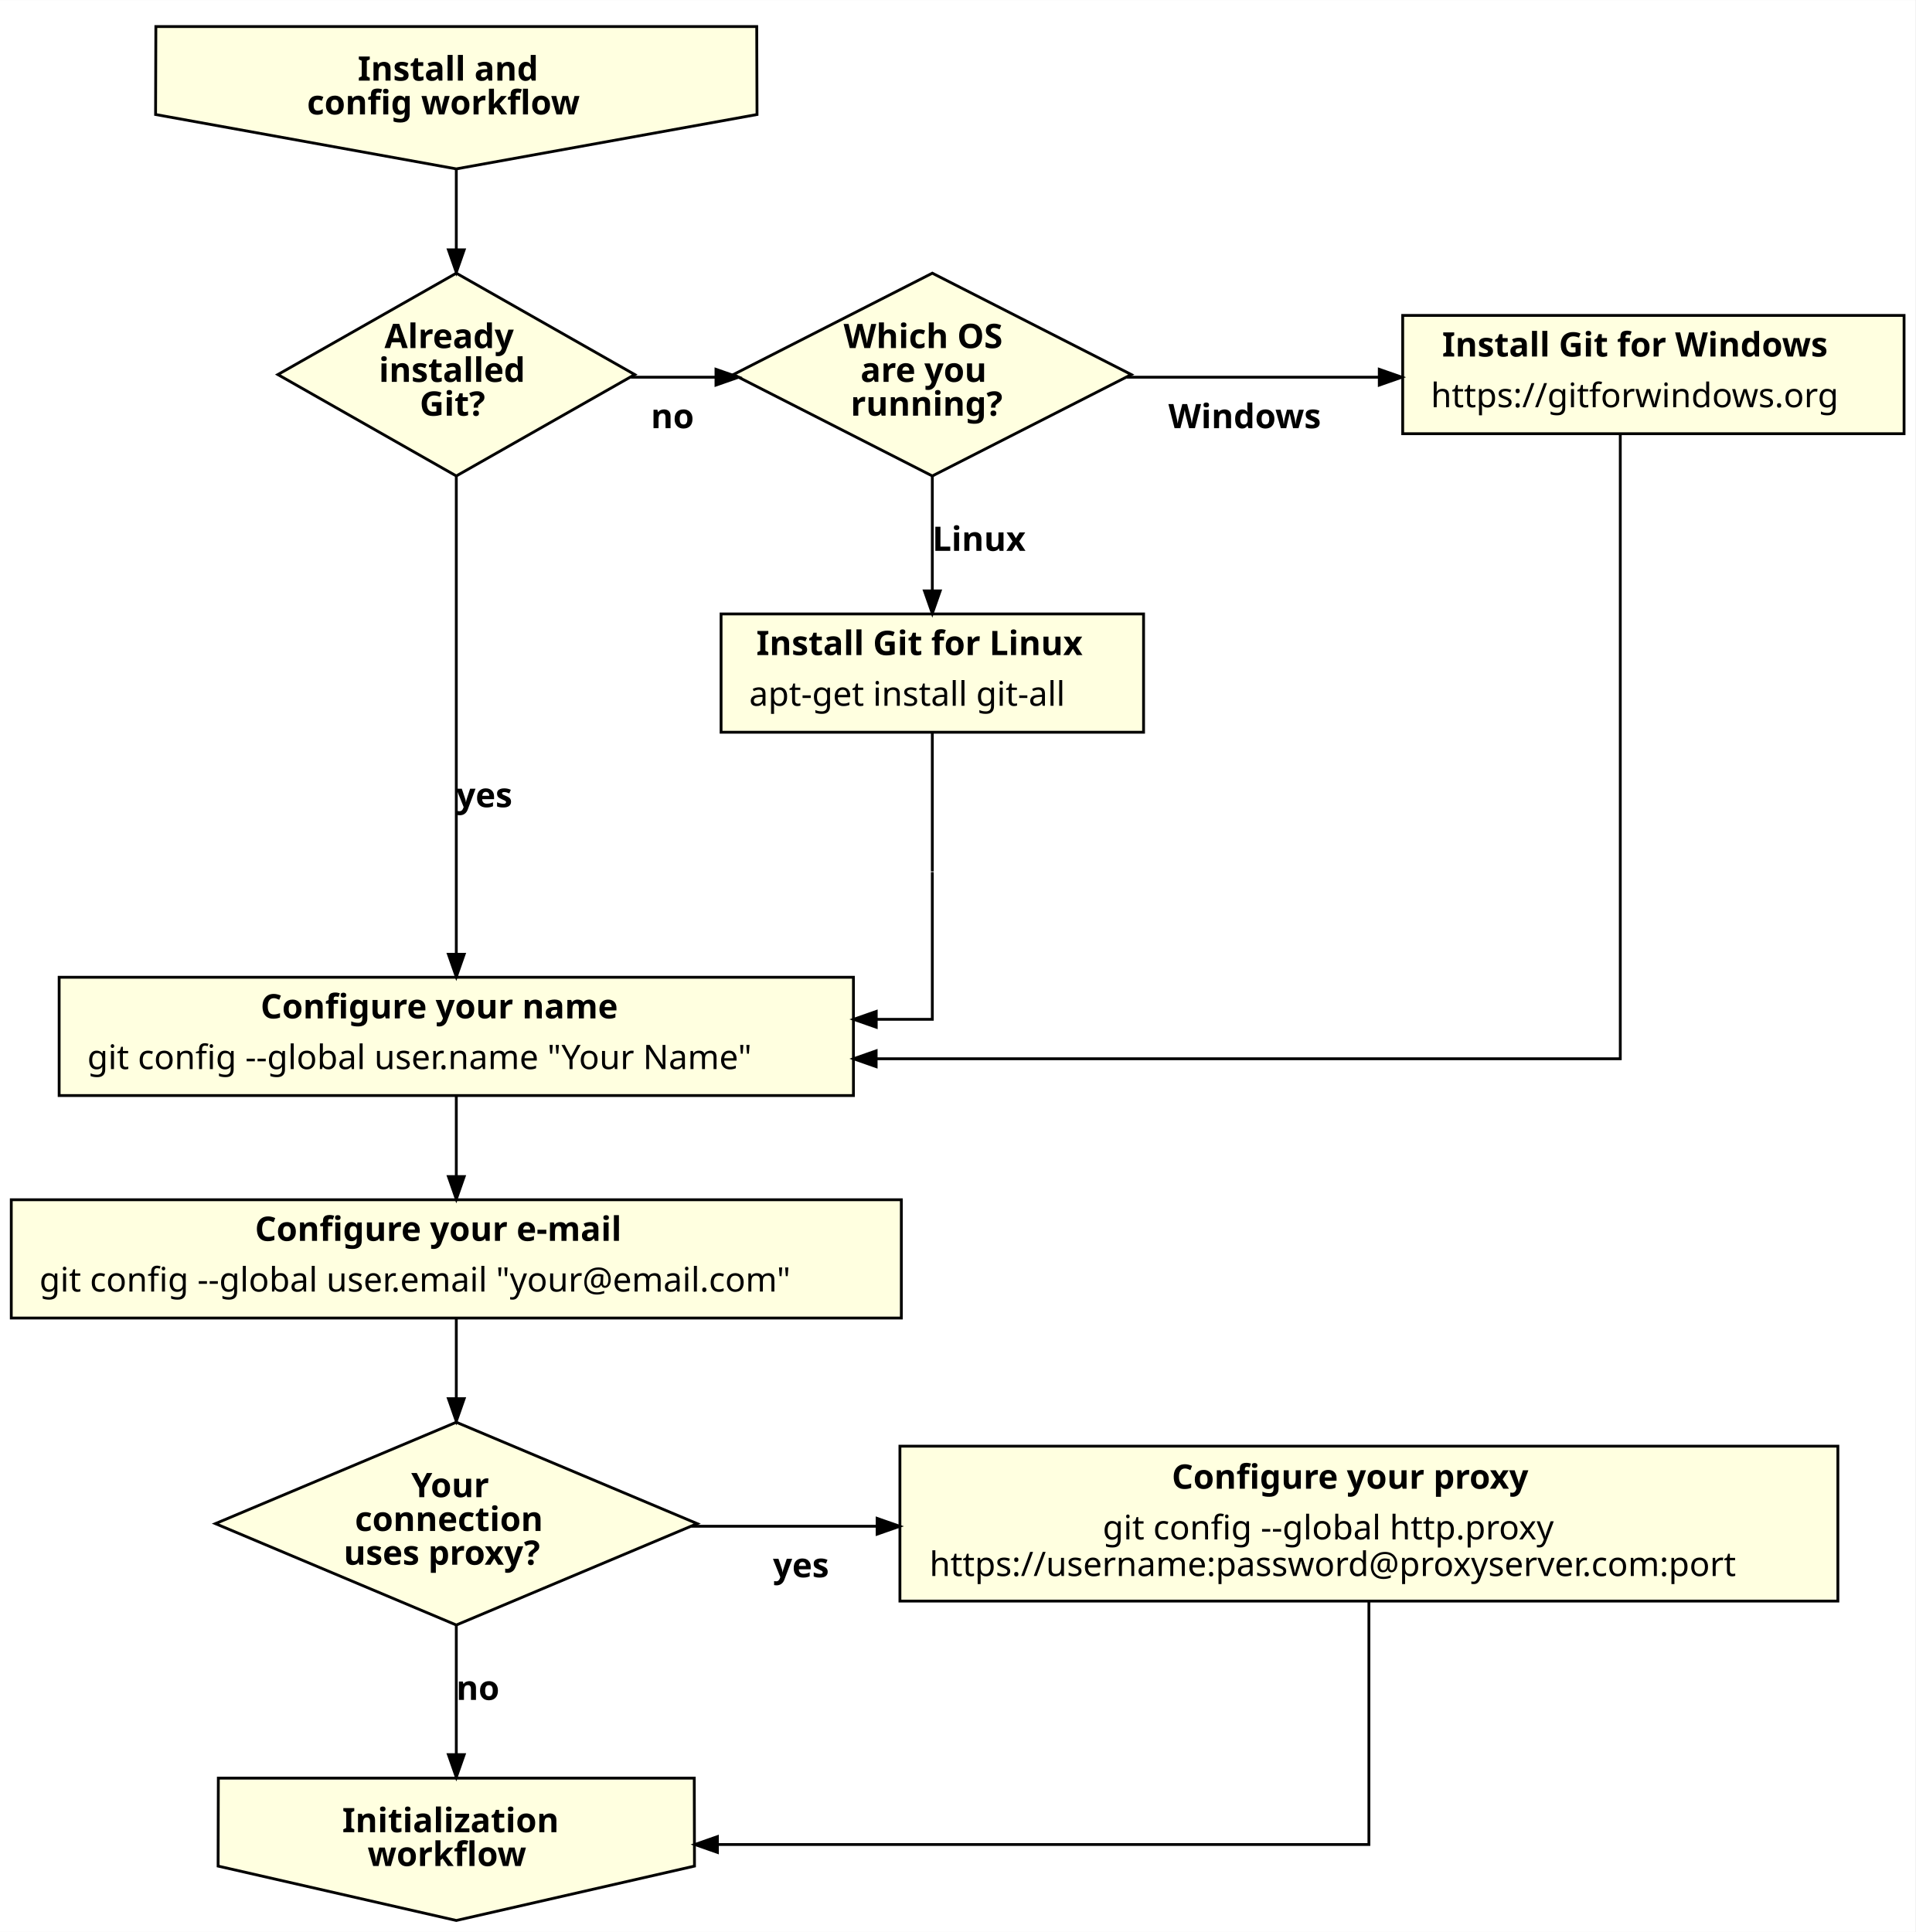
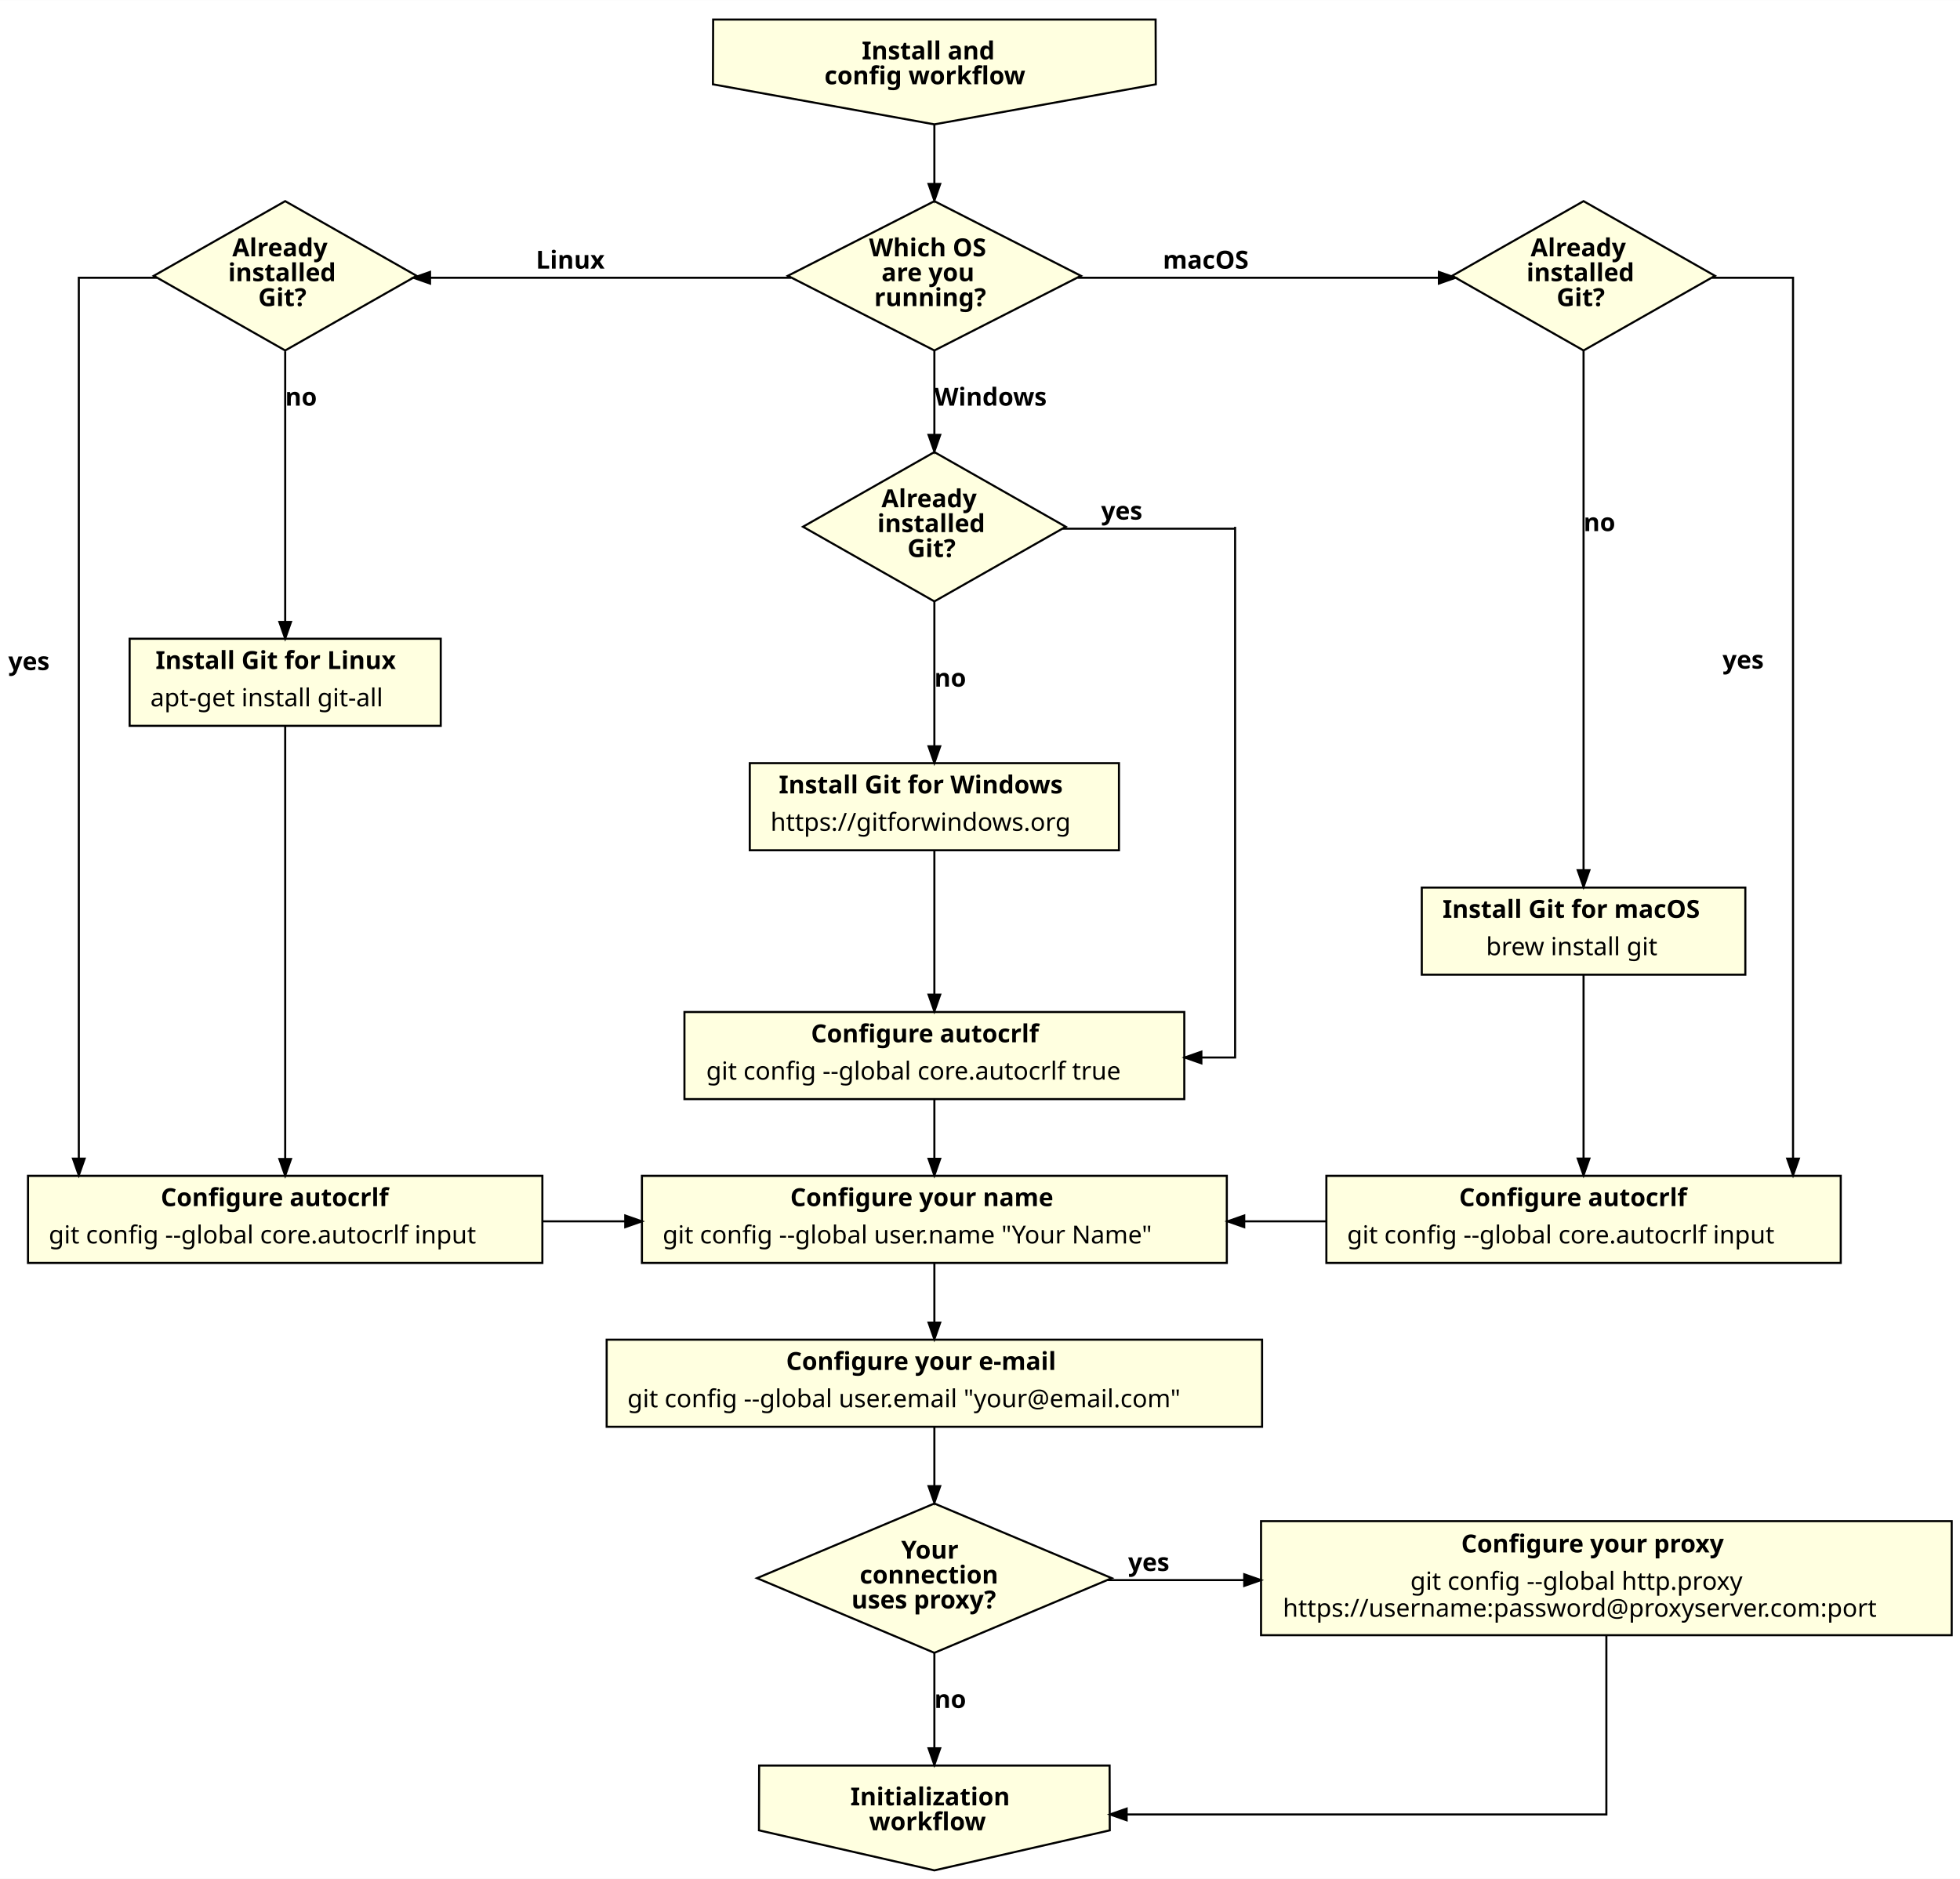
- <svg xmlns="http://www.w3.org/2000/svg" width="680pt" height="686pt" viewBox="0.00 0.00 680.00 685.88">
-   <g id="graph0" class="graph" transform="scale(1 1) rotate(0) translate(4 681.876)">
-     <polygon fill="white" stroke="none" points="-4,4 -4,-681.876 676,-681.876 676,4 -4,4" />
+ <svg xmlns="http://www.w3.org/2000/svg" width="945pt" height="906pt" viewBox="0.00 0.00 945.00 905.88">
+   <g id="graph0" class="graph" transform="scale(1 1) rotate(0) translate(4 901.876)">
+     <polygon fill="white" stroke="none" points="-4,4 -4,-901.876 941,-901.876 941,4 -4,4" />
+     <g id="node15" class="node">
+       <polygon fill="lightyellow" stroke="black" points="567,-413.938 326,-413.938 326,-371.938 567,-371.938 567,-413.938" />
+       <text text-anchor="start" x="387" y="-399.338" font-family="Verdana" font-weight="bold" font-size="12.00">Configure autocrlf</text>
+       <text text-anchor="start" x="336.5" y="-381.338" font-family="Verdana" font-size="12.00">git config --global core.autocrlf true</text>
+     </g>
+     <g id="edge12" class="edge">
+       <path fill="none" stroke="black" d="M591.5,-647.891C591.5,-643.955 591.5,-392 591.5,-392 591.5,-392 575.23,-392 575.23,-392" />
+       <polygon fill="black" stroke="black" points="575.23,-389.2 567.23,-392 575.23,-394.8 575.23,-389.2" />
+     </g>
+     <g id="node2" class="node">
+       <polygon fill="lightyellow" stroke="black" points="339.736,-861.274 446.5,-841.969 553.264,-861.274 553.164,-892.509 339.836,-892.509 339.736,-861.274" />
+       <text text-anchor="start" x="411.5" y="-873.307" font-family="Verdana" font-weight="bold" font-size="12.00">Install and</text>
+       <text text-anchor="start" x="393.5" y="-861.307" font-family="Verdana" font-weight="bold" font-size="12.00">config workflow</text>
+     </g>
+     <g id="node7" class="node">
+       <polygon fill="lightyellow" stroke="black" points="446.5,-804.938 375.855,-768.938 446.5,-732.938 517.145,-768.938 446.5,-804.938" />
+       <text text-anchor="start" x="415" y="-778.338" font-family="Verdana" font-weight="bold" font-size="12.00">Which OS</text>
+       <text text-anchor="start" x="421" y="-766.338" font-family="Verdana" font-weight="bold" font-size="12.00">are you</text>
+       <text text-anchor="start" x="417.5" y="-754.338" font-family="Verdana" font-weight="bold" font-size="12.00">running?</text>
+     </g>
+     <g id="edge1" class="edge">
+       <path fill="none" stroke="black" d="M446.5,-841.782C446.5,-841.782 446.5,-813.232 446.5,-813.232" />
+       <polygon fill="black" stroke="black" points="449.3,-813.232 446.5,-805.232 443.7,-813.232 449.3,-813.232" />
+     </g>
+     <g id="node3" class="node">
+       <polygon fill="lightyellow" stroke="black" points="361.937,-19.336 446.5,-0.031 531.063,-19.336 530.984,-50.571 362.016,-50.571 361.937,-19.336" />
+       <text text-anchor="start" x="406" y="-31.369" font-family="Verdana" font-weight="bold" font-size="12.00">Initialization</text>
+       <text text-anchor="start" x="415" y="-19.369" font-family="Verdana" font-weight="bold" font-size="12.00">workflow</text>
+     </g>
+     <g id="node4" class="node">
+       <polygon fill="lightyellow" stroke="black" points="446.5,-683.938 383.148,-647.938 446.5,-611.938 509.852,-647.938 446.5,-683.938" />
+       <text text-anchor="start" x="421" y="-657.338" font-family="Verdana" font-weight="bold" font-size="12.00">Already</text>
+       <text text-anchor="start" x="419" y="-645.338" font-family="Verdana" font-weight="bold" font-size="12.00">installed</text>
+       <text text-anchor="start" x="433.5" y="-633.338" font-family="Verdana" font-weight="bold" font-size="12.00">Git?</text>
+     </g>
+     <g id="edge11" class="edge">
+       <path fill="none" stroke="black" d="M508.414,-647C546.593,-647 588.774,-647 591.374,-647" />
+       <text text-anchor="start" x="526.894" y="-651.4" font-family="Verdana" font-weight="bold" font-size="12.00">yes</text>
+     </g>
+     <g id="node10" class="node">
+       <polygon fill="lightyellow" stroke="black" points="535.5,-533.938 357.5,-533.938 357.5,-491.938 535.5,-491.938 535.5,-533.938" />
+       <text text-anchor="start" x="371.5" y="-519.338" font-family="Verdana" font-weight="bold" font-size="12.00">Install Git for Windows</text>
+       <text text-anchor="start" x="367.5" y="-501.338" font-family="Verdana" font-size="12.00">https://gitforwindows.org</text>
+     </g>
+     <g id="edge3" class="edge">
+       <path fill="none" stroke="black" d="M446.5,-611.761C446.5,-611.761 446.5,-542.053 446.5,-542.053" />
+       <polygon fill="black" stroke="black" points="449.3,-542.053 446.5,-534.053 443.7,-542.053 449.3,-542.053" />
+       <text text-anchor="start" x="446.5" y="-570.838" font-family="Verdana" font-weight="bold" font-size="12.00">  no</text>
+     </g>
+     <g id="node5" class="node">
+       <polygon fill="lightyellow" stroke="black" points="133.5,-804.938 70.148,-768.938 133.5,-732.938 196.852,-768.938 133.5,-804.938" />
+       <text text-anchor="start" x="108" y="-778.338" font-family="Verdana" font-weight="bold" font-size="12.00">Already</text>
+       <text text-anchor="start" x="106" y="-766.338" font-family="Verdana" font-weight="bold" font-size="12.00">installed</text>
+       <text text-anchor="start" x="120.5" y="-754.338" font-family="Verdana" font-weight="bold" font-size="12.00">Git?</text>
+     </g>
+     <g id="edge13" class="edge">
+       <path fill="none" stroke="black" d="M203.339,-768C203.339,-768 377.44,-768 377.44,-768" />
+       <polygon fill="black" stroke="black" points="203.339,-765.2 195.339,-768 203.339,-770.8 203.339,-765.2" />
+       <text text-anchor="start" x="254.389" y="-772.4" font-family="Verdana" font-weight="bold" font-size="12.00">Linux</text>
+     </g>
    <g id="node9" class="node">
-       <polygon fill="lightyellow" stroke="black" points="299,-334.938 17,-334.938 17,-292.938 299,-292.938 299,-334.938" />
-       <text text-anchor="start" x="88.5" y="-320.338" font-family="Verdana" font-weight="bold" font-size="12.00">Configure your name</text>
-       <text text-anchor="start" x="27" y="-302.338" font-family="Verdana" font-size="12.00">git config --global user.name "Your Name"</text>
+       <polygon fill="lightyellow" stroke="black" points="208.5,-593.938 58.5,-593.938 58.5,-551.938 208.5,-551.938 208.5,-593.938" />
+       <text text-anchor="start" x="71" y="-579.338" font-family="Verdana" font-weight="bold" font-size="12.00">Install Git for Linux</text>
+       <text text-anchor="start" x="68.5" y="-561.338" font-family="Verdana" font-size="12.00">apt-get install git-all</text>
+     </g>
+     <g id="edge14" class="edge">
+       <path fill="none" stroke="black" d="M133.5,-732.531C133.5,-732.531 133.5,-602.041 133.5,-602.041" />
+       <polygon fill="black" stroke="black" points="136.3,-602.041 133.5,-594.041 130.7,-602.041 136.3,-602.041" />
+       <text text-anchor="start" x="133.5" y="-706.338" font-family="Verdana" font-weight="bold" font-size="12.00">   no</text>
+     </g>
+     <g id="node16" class="node">
+       <polygon fill="lightyellow" stroke="black" points="257.5,-334.938 9.5,-334.938 9.5,-292.938 257.5,-292.938 257.5,-334.938" />
+       <text text-anchor="start" x="73.5" y="-320.338" font-family="Verdana" font-weight="bold" font-size="12.00">Configure autocrlf</text>
+       <text text-anchor="start" x="19.5" y="-302.338" font-family="Verdana" font-size="12.00">git config --global core.autocrlf input</text>
+     </g>
+     <g id="edge16" class="edge">
+       <path fill="none" stroke="black" d="M71.617,-768C51.382,-768 34,-768 34,-768 34,-768 34,-343.229 34,-343.229" />
+       <polygon fill="black" stroke="black" points="36.8,-343.229 34,-335.229 31.2,-343.229 36.8,-343.229" />
+       <text text-anchor="start" x="0" y="-578.823" font-family="Verdana" font-weight="bold" font-size="12.00">yes   </text>
+     </g>
+     <g id="node6" class="node">
+       <polygon fill="lightyellow" stroke="black" points="759.5,-804.938 696.148,-768.938 759.5,-732.938 822.852,-768.938 759.5,-804.938" />
+       <text text-anchor="start" x="734" y="-778.338" font-family="Verdana" font-weight="bold" font-size="12.00">Already</text>
+       <text text-anchor="start" x="732" y="-766.338" font-family="Verdana" font-weight="bold" font-size="12.00">installed</text>
+       <text text-anchor="start" x="746.5" y="-754.338" font-family="Verdana" font-weight="bold" font-size="12.00">Git?</text>
+     </g>
+     <g id="node11" class="node">
+       <polygon fill="lightyellow" stroke="black" points="837.5,-473.938 681.5,-473.938 681.5,-431.938 837.5,-431.938 837.5,-473.938" />
+       <text text-anchor="start" x="691.5" y="-459.338" font-family="Verdana" font-weight="bold" font-size="12.00">Install Git for macOS</text>
+       <text text-anchor="start" x="712.5" y="-441.338" font-family="Verdana" font-size="12.00">brew install git</text>
+     </g>
+     <g id="edge18" class="edge">
+       <path fill="none" stroke="black" d="M759.5,-732.689C759.5,-732.689 759.5,-482.297 759.5,-482.297" />
+       <polygon fill="black" stroke="black" points="762.3,-482.297 759.5,-474.297 756.7,-482.297 762.3,-482.297" />
+       <text text-anchor="start" x="759.5" y="-645.838" font-family="Verdana" font-weight="bold" font-size="12.00">   no</text>
+     </g>
+     <g id="node17" class="node">
+       <polygon fill="lightyellow" stroke="black" points="883.5,-334.938 635.5,-334.938 635.5,-292.938 883.5,-292.938 883.5,-334.938" />
+       <text text-anchor="start" x="699.5" y="-320.338" font-family="Verdana" font-weight="bold" font-size="12.00">Configure autocrlf</text>
+       <text text-anchor="start" x="645.5" y="-302.338" font-family="Verdana" font-size="12.00">git config --global core.autocrlf input</text>
+     </g>
+     <g id="edge20" class="edge">
+       <path fill="none" stroke="black" d="M821.451,-768C842.357,-768 860.5,-768 860.5,-768 860.5,-768 860.5,-343.229 860.5,-343.229" />
+       <polygon fill="black" stroke="black" points="863.3,-343.229 860.5,-335.229 857.7,-343.229 863.3,-343.229" />
+       <text text-anchor="start" x="826.5" y="-579.539" font-family="Verdana" font-weight="bold" font-size="12.00">yes   </text>
+     </g>
+     <g id="edge2" class="edge">
+       <path fill="none" stroke="black" d="M446.5,-732.634C446.5,-732.634 446.5,-692.216 446.5,-692.216" />
+       <polygon fill="black" stroke="black" points="449.3,-692.216 446.5,-684.216 443.7,-692.216 449.3,-692.216" />
+       <text text-anchor="start" x="446.5" y="-706.338" font-family="Verdana" font-weight="bold" font-size="12.00">   Windows</text>
+     </g>
+     <g id="edge17" class="edge">
+       <path fill="none" stroke="black" d="M515.577,-768C515.577,-768 689.757,-768 689.757,-768" />
+       <polygon fill="black" stroke="black" points="689.757,-770.8 697.757,-768 689.756,-765.2 689.757,-770.8" />
+       <text text-anchor="start" x="556.667" y="-772.4" font-family="Verdana" font-weight="bold" font-size="12.00">macOS</text>
+     </g>
+     <g id="node8" class="node">
+       <polygon fill="lightyellow" stroke="black" points="446.5,-176.938 360.981,-140.938 446.5,-104.938 532.019,-140.938 446.5,-176.938" />
+       <text text-anchor="start" x="430.5" y="-150.338" font-family="Verdana" font-weight="bold" font-size="12.00">Your</text>
+       <text text-anchor="start" x="410.5" y="-138.338" font-family="Verdana" font-weight="bold" font-size="12.00">connection</text>
+       <text text-anchor="start" x="406.5" y="-126.338" font-family="Verdana" font-weight="bold" font-size="12.00">uses proxy?</text>
    </g>
    <g id="edge8" class="edge">
-       <path fill="none" stroke="black" d="M327,-372.288C327,-369.212 327,-320 327,-320 327,-320 307.093,-320 307.093,-320" />
-       <polygon fill="black" stroke="black" points="307.093,-317.2 299.093,-320 307.093,-322.8 307.093,-317.2" />
+       <path fill="none" stroke="black" d="M446.5,-104.883C446.5,-104.883 446.5,-58.908 446.5,-58.908" />
+       <polygon fill="black" stroke="black" points="449.3,-58.908 446.5,-50.908 443.7,-58.908 449.3,-58.908" />
+       <text text-anchor="start" x="446.5" y="-78.338" font-family="Verdana" font-weight="bold" font-size="12.00">   no</text>
    </g>
-     <g id="node2" class="node">
-       <polygon fill="lightyellow" stroke="black" points="51.236,-641.274 158,-621.969 264.764,-641.274 264.664,-672.509 51.336,-672.509 51.236,-641.274" />
-       <text text-anchor="start" x="123" y="-653.307" font-family="Verdana" font-weight="bold" font-size="12.00">Install and</text>
-       <text text-anchor="start" x="105" y="-641.307" font-family="Verdana" font-weight="bold" font-size="12.00">config workflow</text>
+     <g id="node14" class="node">
+       <polygon fill="lightyellow" stroke="black" points="937,-168.438 604,-168.438 604,-113.438 937,-113.438 937,-168.438" />
+       <text text-anchor="start" x="700.5" y="-153.338" font-family="Verdana" font-weight="bold" font-size="12.00">Configure your proxy</text>
+       <text text-anchor="start" x="676" y="-135.338" font-family="Verdana" font-size="12.00">git config ‐‐global http.proxy</text>
+       <text text-anchor="start" x="614.5" y="-122.338" font-family="Verdana" font-size="12.00">https://username:password@proxyserver.com:port</text>
    </g>
-     <g id="node4" class="node">
-       <polygon fill="lightyellow" stroke="black" points="158,-584.938 94.648,-548.938 158,-512.938 221.352,-548.938 158,-584.938" />
-       <text text-anchor="start" x="132.5" y="-558.338" font-family="Verdana" font-weight="bold" font-size="12.00">Already</text>
-       <text text-anchor="start" x="130.5" y="-546.338" font-family="Verdana" font-weight="bold" font-size="12.00">installed</text>
-       <text text-anchor="start" x="145" y="-534.338" font-family="Verdana" font-weight="bold" font-size="12.00">Git?</text>
+     <g id="edge9" class="edge">
+       <path fill="none" stroke="black" d="M529.938,-140C529.938,-140 595.905,-140 595.905,-140" />
+       <polygon fill="black" stroke="black" points="595.905,-142.8 603.905,-140 595.905,-137.2 595.905,-142.8" />
+       <text text-anchor="start" x="539.921" y="-144.4" font-family="Verdana" font-weight="bold" font-size="12.00">yes</text>
    </g>
-     <g id="edge1" class="edge">
-       <path fill="none" stroke="black" d="M158,-621.782C158,-621.782 158,-593.232 158,-593.232" />
-       <polygon fill="black" stroke="black" points="160.8,-593.232 158,-585.232 155.2,-593.232 160.8,-593.232" />
+     <g id="edge15" class="edge">
+       <path fill="none" stroke="black" d="M133.5,-551.743C133.5,-551.743 133.5,-343.063 133.5,-343.063" />
+       <polygon fill="black" stroke="black" points="136.3,-343.063 133.5,-335.063 130.7,-343.063 136.3,-343.063" />
    </g>
-     <g id="node3" class="node">
-       <polygon fill="lightyellow" stroke="black" points="73.437,-19.336 158,-0.031 242.563,-19.336 242.484,-50.571 73.516,-50.571 73.437,-19.336" />
-       <text text-anchor="start" x="117.5" y="-31.369" font-family="Verdana" font-weight="bold" font-size="12.00">Initialization</text>
-       <text text-anchor="start" x="126.5" y="-19.369" font-family="Verdana" font-weight="bold" font-size="12.00">workflow</text>
+     <g id="edge4" class="edge">
+       <path fill="none" stroke="black" d="M446.5,-491.761C446.5,-491.761 446.5,-422.307 446.5,-422.307" />
+       <polygon fill="black" stroke="black" points="449.3,-422.307 446.5,-414.307 443.7,-422.307 449.3,-422.307" />
    </g>
-     <g id="node5" class="node">
-       <polygon fill="lightyellow" stroke="black" points="327,-584.938 256.355,-548.938 327,-512.938 397.645,-548.938 327,-584.938" />
-       <text text-anchor="start" x="295.5" y="-558.338" font-family="Verdana" font-weight="bold" font-size="12.00">Which OS</text>
-       <text text-anchor="start" x="301.5" y="-546.338" font-family="Verdana" font-weight="bold" font-size="12.00">are you</text>
-       <text text-anchor="start" x="298" y="-534.338" font-family="Verdana" font-weight="bold" font-size="12.00">running?</text>
+     <g id="edge19" class="edge">
+       <path fill="none" stroke="black" d="M759.5,-431.827C759.5,-431.827 759.5,-343.248 759.5,-343.248" />
+       <polygon fill="black" stroke="black" points="762.3,-343.248 759.5,-335.248 756.7,-343.248 762.3,-343.248" />
    </g>
-     <g id="edge3" class="edge">
-       <path fill="none" stroke="black" d="M219.97,-548C219.97,-548 250.193,-548 250.193,-548" />
-       <polygon fill="black" stroke="black" points="250.193,-550.8 258.193,-548 250.193,-545.2 250.193,-550.8" />
-       <text text-anchor="start" x="227.081" y="-529.9" font-family="Verdana" font-weight="bold" font-size="12.00">no</text>
+     <g id="node12" class="node">
+       <polygon fill="lightyellow" stroke="black" points="587.5,-334.938 305.5,-334.938 305.5,-292.938 587.5,-292.938 587.5,-334.938" />
+       <text text-anchor="start" x="377" y="-320.338" font-family="Verdana" font-weight="bold" font-size="12.00">Configure your name</text>
+       <text text-anchor="start" x="315.5" y="-302.338" font-family="Verdana" font-size="12.00">git config --global user.name "Your Name"</text>
    </g>
-     <g id="edge2" class="edge">
-       <path fill="none" stroke="black" d="M158,-512.734C158,-512.734 158,-343.102 158,-343.102" />
-       <polygon fill="black" stroke="black" points="160.8,-343.102 158,-335.102 155.2,-343.102 160.8,-343.102" />
-       <text text-anchor="start" x="158" y="-395.338" font-family="Verdana" font-weight="bold" font-size="12.00">   yes</text>
+     <g id="node13" class="node">
+       <polygon fill="lightyellow" stroke="black" points="604.5,-255.938 288.5,-255.938 288.5,-213.938 604.5,-213.938 604.5,-255.938" />
+       <text text-anchor="start" x="375" y="-241.338" font-family="Verdana" font-weight="bold" font-size="12.00">Configure your e-mail</text>
+       <text text-anchor="start" x="298.5" y="-223.338" font-family="Verdana" font-size="12.00">git config --global user.email "your@email.com"</text>
    </g>
-     <g id="node7" class="node">
-       <polygon fill="lightyellow" stroke="black" points="402,-463.938 252,-463.938 252,-421.938 402,-421.938 402,-463.938" />
-       <text text-anchor="start" x="264.5" y="-449.338" font-family="Verdana" font-weight="bold" font-size="12.00">Install Git for Linux</text>
-       <text text-anchor="start" x="262" y="-431.338" font-family="Verdana" font-size="12.00">apt-get install git-all</text>
+     <g id="edge6" class="edge">
+       <path fill="none" stroke="black" d="M446.5,-292.768C446.5,-292.768 446.5,-264.167 446.5,-264.167" />
+       <polygon fill="black" stroke="black" points="449.3,-264.167 446.5,-256.167 443.7,-264.167 449.3,-264.167" />
+     </g>
+     <g id="edge22" class="edge">
+       <path fill="none" stroke="black" d="M595.891,-313C595.891,-313 635.487,-313 635.487,-313" />
+       <polygon fill="black" stroke="black" points="595.891,-310.2 587.891,-313 595.891,-315.8 595.891,-310.2" />
+     </g>
+     <g id="edge7" class="edge">
+       <path fill="none" stroke="black" d="M446.5,-213.608C446.5,-213.608 446.5,-185.308 446.5,-185.308" />
+       <polygon fill="black" stroke="black" points="449.3,-185.308 446.5,-177.308 443.7,-185.308 449.3,-185.308" />
+     </g>
+     <g id="edge10" class="edge">
+       <path fill="none" stroke="black" d="M770.5,-113.357C770.5,-79.636 770.5,-27 770.5,-27 770.5,-27 539.204,-27 539.204,-27" />
+       <polygon fill="black" stroke="black" points="539.204,-24.2 531.204,-27 539.204,-29.8 539.204,-24.2" />
    </g>
    <g id="edge5" class="edge">
-       <path fill="none" stroke="black" d="M327,-512.755C327,-512.755 327,-472.133 327,-472.133" />
-       <polygon fill="black" stroke="black" points="329.8,-472.133 327,-464.133 324.2,-472.133 329.8,-472.133" />
-       <text text-anchor="start" x="327" y="-486.338" font-family="Verdana" font-weight="bold" font-size="12.00">   Linux</text>
+       <path fill="none" stroke="black" d="M446.5,-371.768C446.5,-371.768 446.5,-343.167 446.5,-343.167" />
+       <polygon fill="black" stroke="black" points="449.3,-343.167 446.5,-335.167 443.7,-343.167 449.3,-343.167" />
    </g>
-     <g id="node8" class="node">
-       <polygon fill="lightyellow" stroke="black" points="672,-569.938 494,-569.938 494,-527.938 672,-527.938 672,-569.938" />
-       <text text-anchor="start" x="508" y="-555.338" font-family="Verdana" font-weight="bold" font-size="12.00">Install Git for Windows</text>
-       <text text-anchor="start" x="504" y="-537.338" font-family="Verdana" font-size="12.00">https://gitforwindows.org</text>
-     </g>
-     <g id="edge4" class="edge">
-       <path fill="none" stroke="black" d="M395.94,-548C395.94,-548 485.689,-548 485.689,-548" />
-       <polygon fill="black" stroke="black" points="485.689,-550.8 493.689,-548 485.689,-545.2 485.689,-550.8" />
-       <text text-anchor="start" x="410.815" y="-529.9" font-family="Verdana" font-weight="bold" font-size="12.00">Windows</text>
-     </g>
-     <g id="node6" class="node">
-       <polygon fill="lightyellow" stroke="black" points="158,-176.938 72.481,-140.938 158,-104.938 243.519,-140.938 158,-176.938" />
-       <text text-anchor="start" x="142" y="-150.338" font-family="Verdana" font-weight="bold" font-size="12.00">Your</text>
-       <text text-anchor="start" x="122" y="-138.338" font-family="Verdana" font-weight="bold" font-size="12.00">connection</text>
-       <text text-anchor="start" x="118" y="-126.338" font-family="Verdana" font-weight="bold" font-size="12.00">uses proxy?</text>
-     </g>
-     <g id="edge11" class="edge">
-       <path fill="none" stroke="black" d="M158,-104.883C158,-104.883 158,-58.908 158,-58.908" />
-       <polygon fill="black" stroke="black" points="160.8,-58.908 158,-50.908 155.2,-58.908 160.8,-58.908" />
-       <text text-anchor="start" x="158" y="-78.338" font-family="Verdana" font-weight="bold" font-size="12.00">   no</text>
-     </g>
-     <g id="node11" class="node">
-       <polygon fill="lightyellow" stroke="black" points="648.5,-168.438 315.5,-168.438 315.5,-113.438 648.5,-113.438 648.5,-168.438" />
-       <text text-anchor="start" x="412" y="-153.338" font-family="Verdana" font-weight="bold" font-size="12.00">Configure your proxy</text>
-       <text text-anchor="start" x="387.5" y="-135.338" font-family="Verdana" font-size="12.00">git config ‐‐global http.proxy</text>
-       <text text-anchor="start" x="326" y="-122.338" font-family="Verdana" font-size="12.00">https://username:password@proxyserver.com:port</text>
-     </g>
-     <g id="edge12" class="edge">
-       <path fill="none" stroke="black" d="M241.438,-140C241.438,-140 307.405,-140 307.405,-140" />
-       <polygon fill="black" stroke="black" points="307.405,-142.8 315.405,-140 307.405,-137.2 307.405,-142.8" />
-       <text text-anchor="start" x="270.421" y="-121.9" font-family="Verdana" font-weight="bold" font-size="12.00">yes   </text>
-     </g>
-     <g id="edge7" class="edge">
-       <path fill="none" stroke="black" d="M327,-421.786C327,-401.668 327,-374.217 327,-372.521" />
-     </g>
-     <g id="edge6" class="edge">
-       <path fill="none" stroke="black" d="M571.25,-527.804C571.25,-468.699 571.25,-306 571.25,-306 571.25,-306 307.061,-306 307.061,-306" />
-       <polygon fill="black" stroke="black" points="307.061,-303.2 299.061,-306 307.061,-308.8 307.061,-303.2" />
-     </g>
-     <g id="node10" class="node">
-       <polygon fill="lightyellow" stroke="black" points="316,-255.938 0,-255.938 0,-213.938 316,-213.938 316,-255.938" />
-       <text text-anchor="start" x="86.5" y="-241.338" font-family="Verdana" font-weight="bold" font-size="12.00">Configure your e-mail</text>
-       <text text-anchor="start" x="10" y="-223.338" font-family="Verdana" font-size="12.00">git config --global user.email "your@email.com"</text>
-     </g>
-     <g id="edge9" class="edge">
-       <path fill="none" stroke="black" d="M158,-292.768C158,-292.768 158,-264.167 158,-264.167" />
-       <polygon fill="black" stroke="black" points="160.8,-264.167 158,-256.167 155.2,-264.167 160.8,-264.167" />
-     </g>
-     <g id="edge10" class="edge">
-       <path fill="none" stroke="black" d="M158,-213.608C158,-213.608 158,-185.308 158,-185.308" />
-       <polygon fill="black" stroke="black" points="160.8,-185.308 158,-177.308 155.2,-185.308 160.8,-185.308" />
-     </g>
-     <g id="edge13" class="edge">
-       <path fill="none" stroke="black" d="M482,-113.357C482,-79.636 482,-27 482,-27 482,-27 250.704,-27 250.704,-27" />
-       <polygon fill="black" stroke="black" points="250.704,-24.2 242.704,-27 250.704,-29.8 250.704,-24.2" />
+     <g id="edge21" class="edge">
+       <path fill="none" stroke="black" d="M257.655,-313C257.655,-313 297.455,-313 297.455,-313" />
+       <polygon fill="black" stroke="black" points="297.455,-315.8 305.455,-313 297.455,-310.2 297.455,-315.8" />
    </g>
  </g>
</svg>
